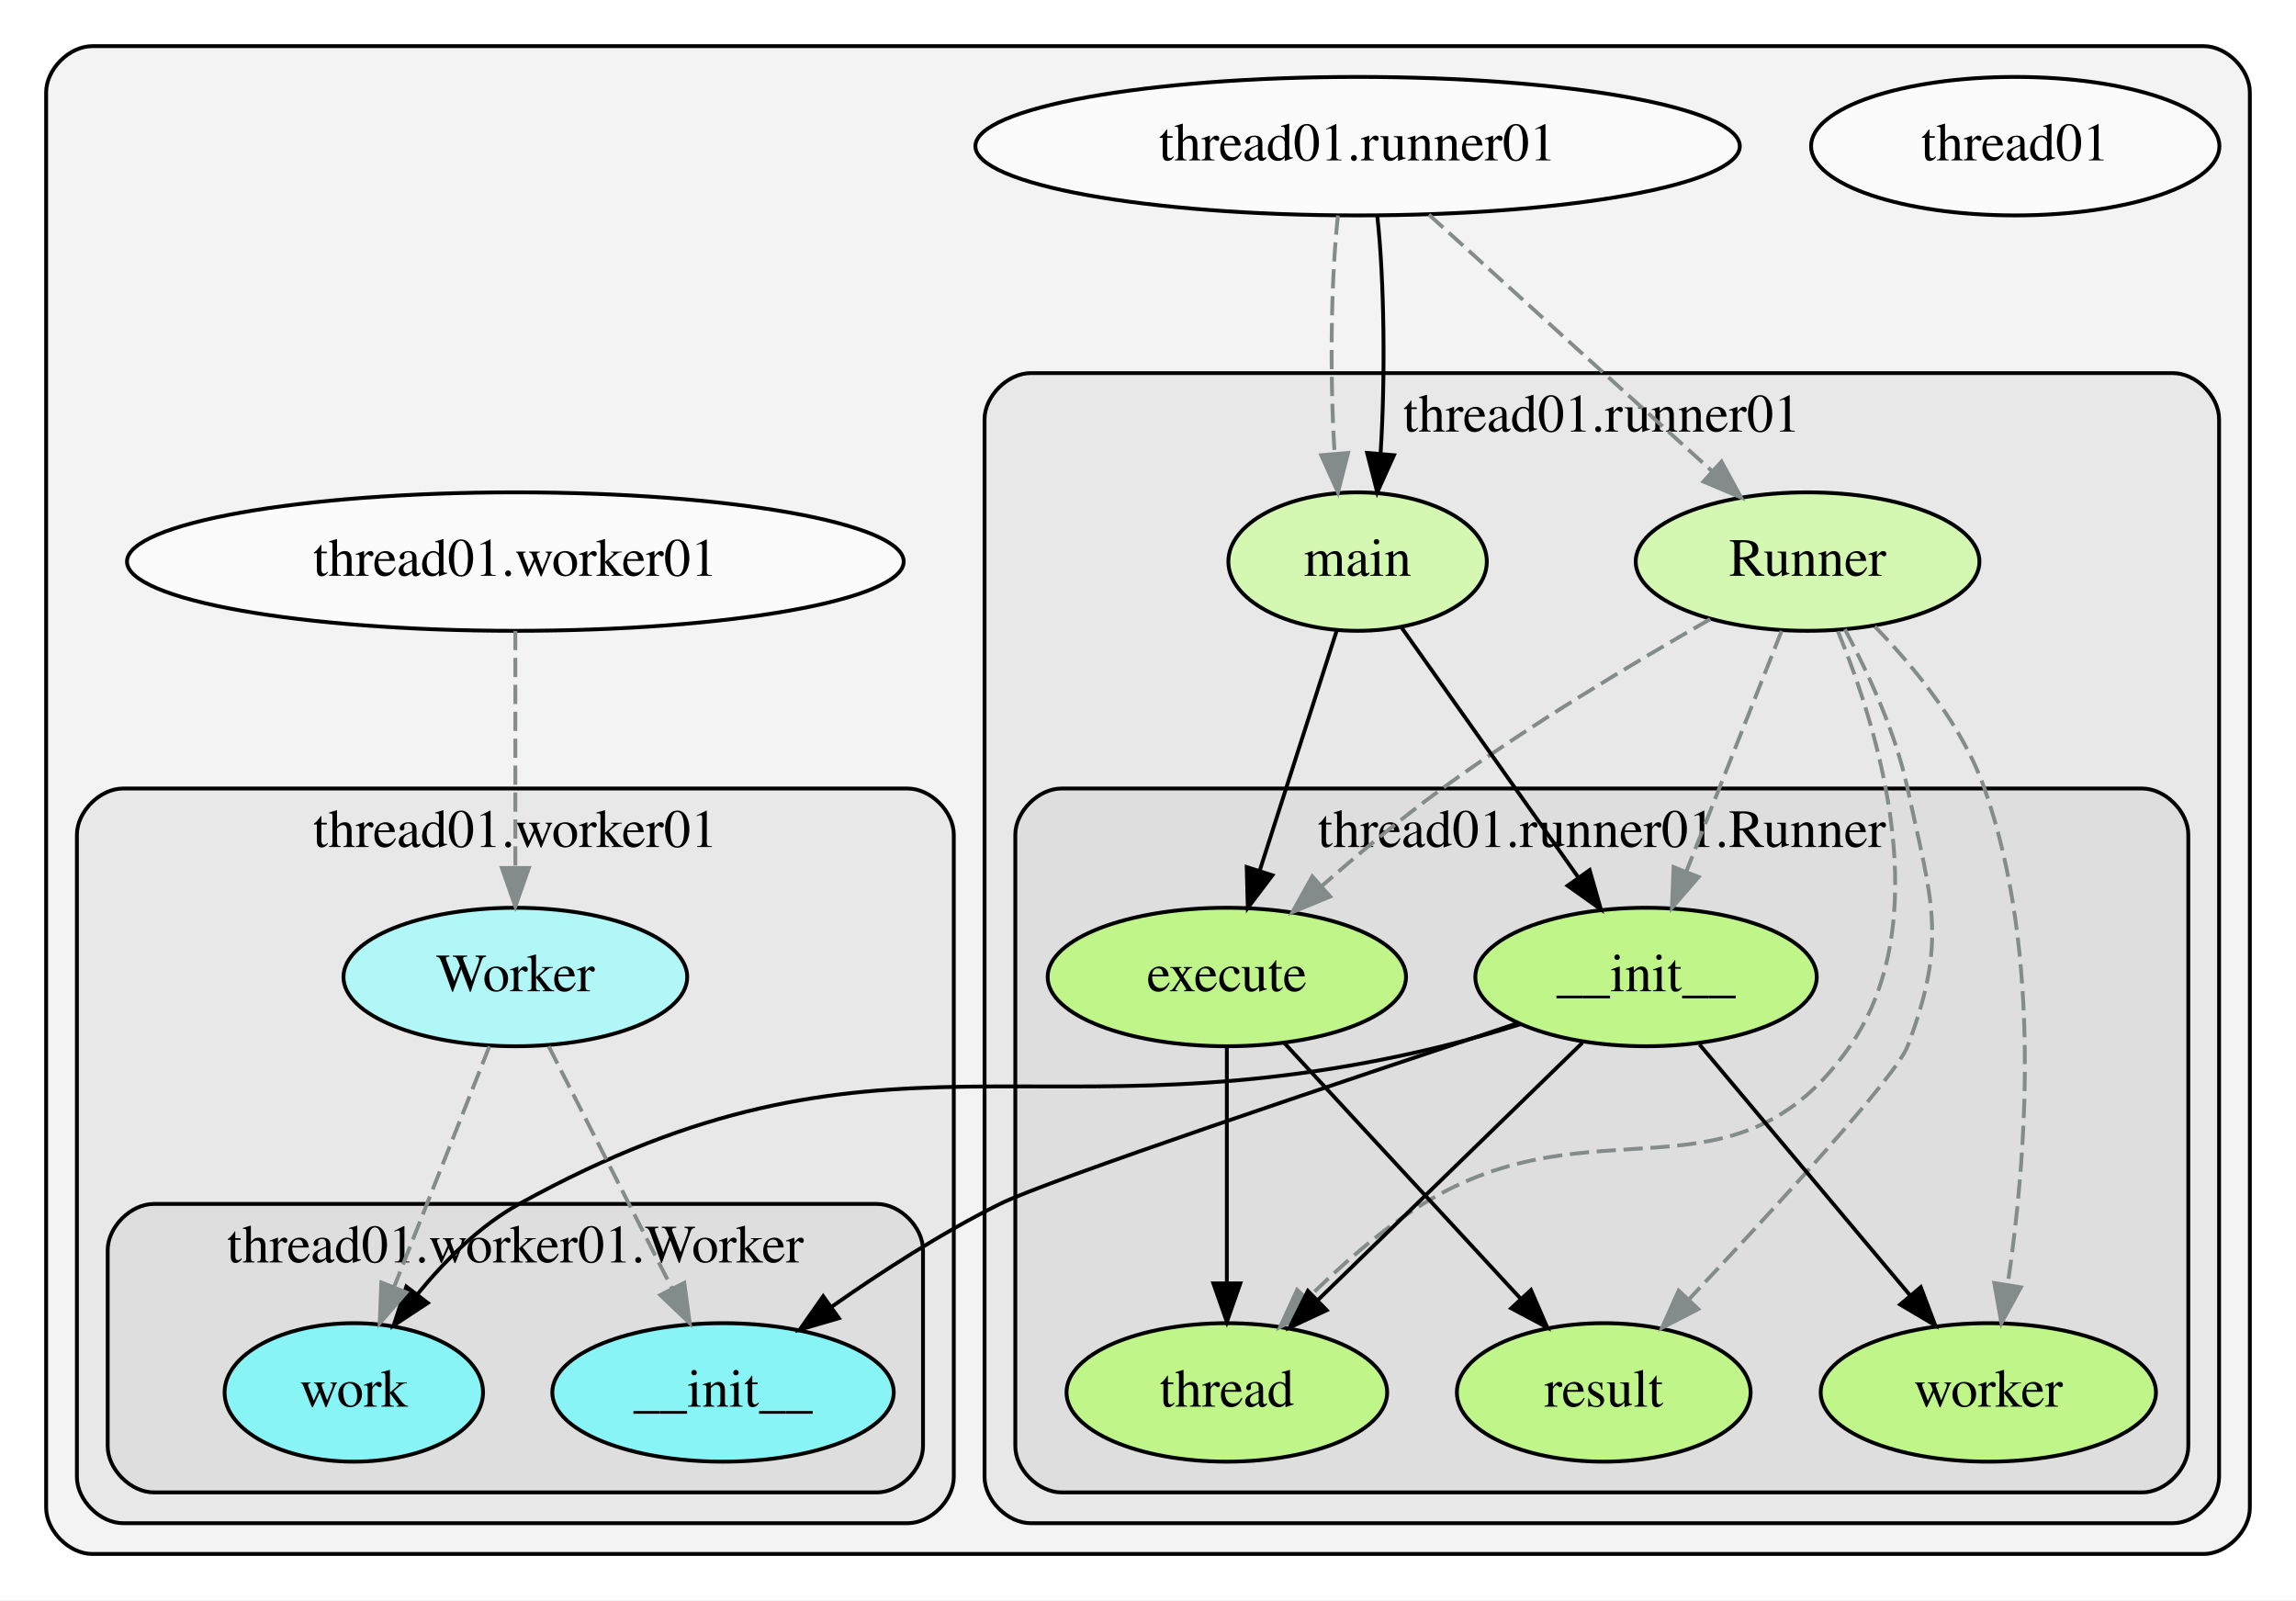
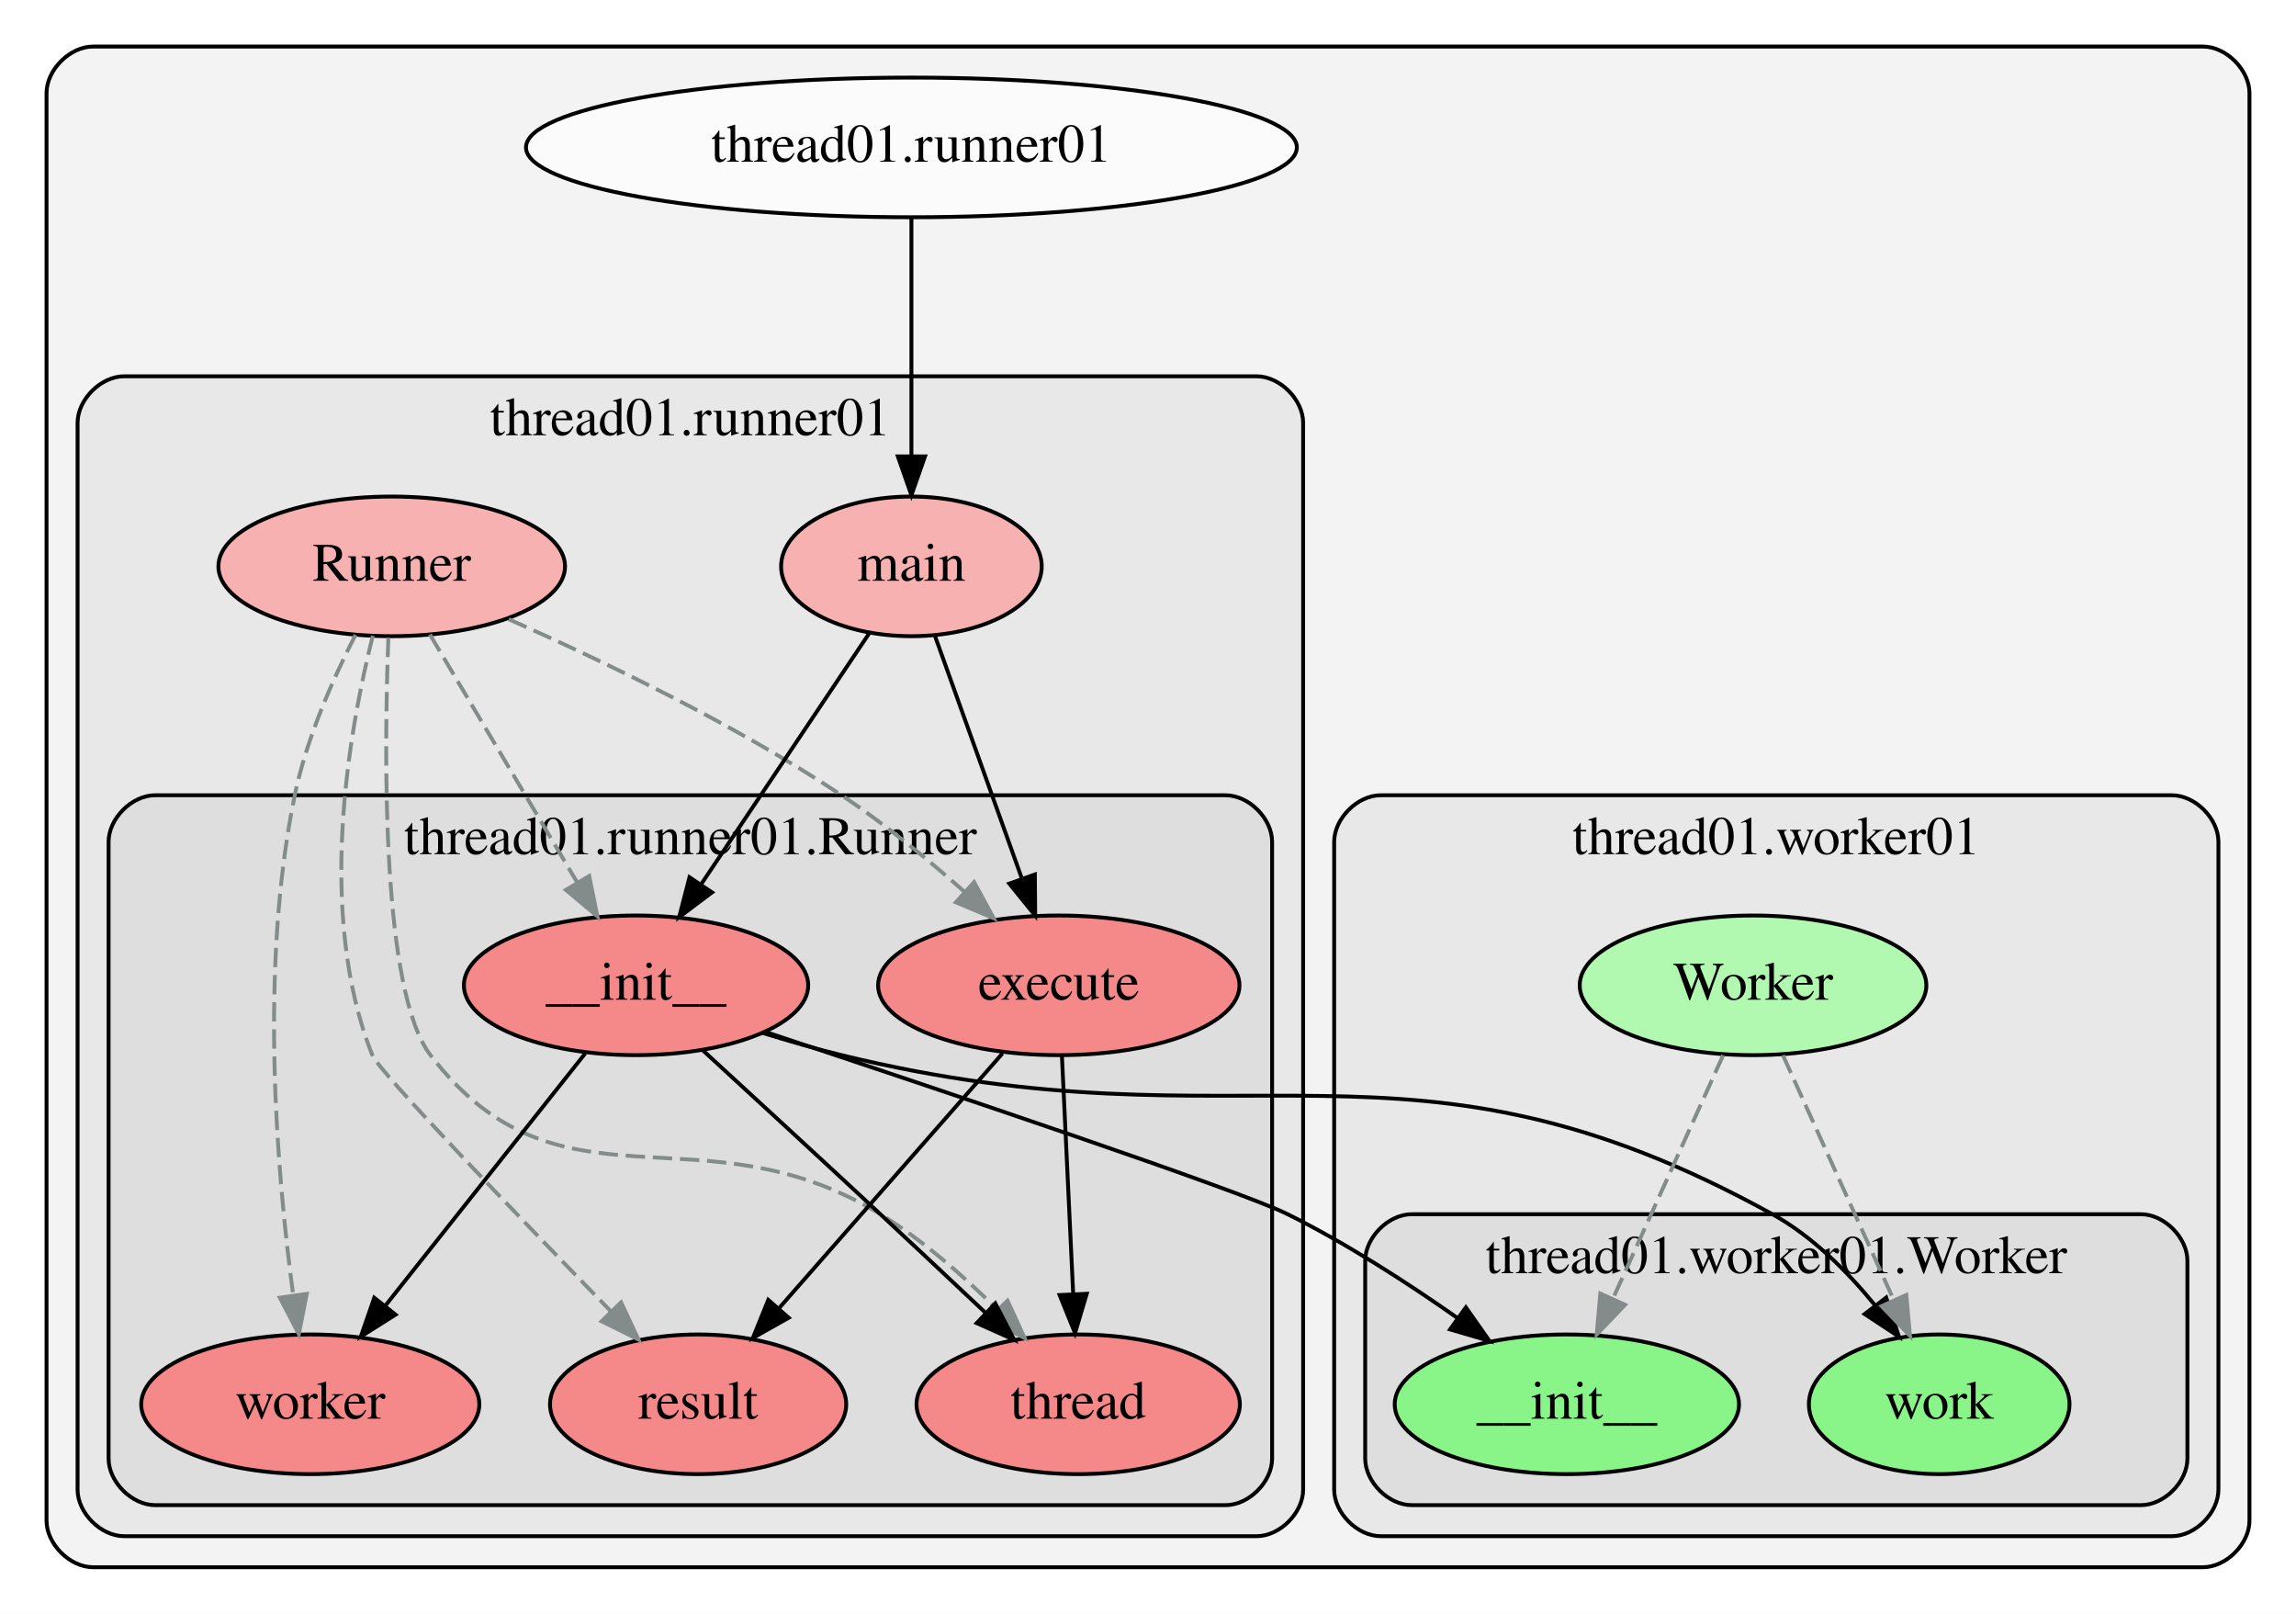
- <svg xmlns="http://www.w3.org/2000/svg" width="597pt" height="416pt" viewBox="0.00 0.00 597.00 416.00">
+ <svg xmlns="http://www.w3.org/2000/svg" width="592pt" height="416pt" viewBox="0.00 0.00 592.00 416.00">
  <g id="graph0" class="graph" transform="scale(1 1) rotate(0) translate(4 412)">
-     <polygon fill="white" stroke="transparent" points="-4,4 -4,-412 593,-412 593,4 -4,4" />
+     <polygon fill="white" stroke="transparent" points="-4,4 -4,-412 588,-412 588,4 -4,4" />
    <g id="clust1" class="cluster">
-       <path fill="#808080" fill-opacity="0.094" stroke="black" d="M20,-8C20,-8 569,-8 569,-8 575,-8 581,-14 581,-20 581,-20 581,-388 581,-388 581,-394 575,-400 569,-400 569,-400 20,-400 20,-400 14,-400 8,-394 8,-388 8,-388 8,-20 8,-20 8,-14 14,-8 20,-8" />
+       <path fill="#808080" fill-opacity="0.094" stroke="black" d="M20,-8C20,-8 564,-8 564,-8 570,-8 576,-14 576,-20 576,-20 576,-388 576,-388 576,-394 570,-400 564,-400 564,-400 20,-400 20,-400 14,-400 8,-394 8,-388 8,-388 8,-20 8,-20 8,-14 14,-8 20,-8" />
    </g>
    <g id="clust2" class="cluster">
-       <path fill="#808080" fill-opacity="0.094" stroke="black" d="M264,-16C264,-16 561,-16 561,-16 567,-16 573,-22 573,-28 573,-28 573,-303 573,-303 573,-309 567,-315 561,-315 561,-315 264,-315 264,-315 258,-315 252,-309 252,-303 252,-303 252,-28 252,-28 252,-22 258,-16 264,-16" />
-       <text text-anchor="middle" x="412.5" y="-299.8" font-family="Times,serif" font-size="14.00">thread01.runner01</text>
+       <path fill="#808080" fill-opacity="0.094" stroke="black" d="M28,-16C28,-16 320,-16 320,-16 326,-16 332,-22 332,-28 332,-28 332,-303 332,-303 332,-309 326,-315 320,-315 320,-315 28,-315 28,-315 22,-315 16,-309 16,-303 16,-303 16,-28 16,-28 16,-22 22,-16 28,-16" />
+       <text text-anchor="middle" x="174" y="-299.8" font-family="Times,serif" font-size="14.00">thread01.runner01</text>
    </g>
    <g id="clust3" class="cluster">
-       <path fill="#808080" fill-opacity="0.094" stroke="black" d="M272,-24C272,-24 553,-24 553,-24 559,-24 565,-30 565,-36 565,-36 565,-195 565,-195 565,-201 559,-207 553,-207 553,-207 272,-207 272,-207 266,-207 260,-201 260,-195 260,-195 260,-36 260,-36 260,-30 266,-24 272,-24" />
-       <text text-anchor="middle" x="412.5" y="-191.8" font-family="Times,serif" font-size="14.00">thread01.runner01.Runner</text>
+       <path fill="#808080" fill-opacity="0.094" stroke="black" d="M36,-24C36,-24 312,-24 312,-24 318,-24 324,-30 324,-36 324,-36 324,-195 324,-195 324,-201 318,-207 312,-207 312,-207 36,-207 36,-207 30,-207 24,-201 24,-195 24,-195 24,-36 24,-36 24,-30 30,-24 36,-24" />
+       <text text-anchor="middle" x="174" y="-191.8" font-family="Times,serif" font-size="14.00">thread01.runner01.Runner</text>
    </g>
    <g id="clust4" class="cluster">
-       <path fill="#808080" fill-opacity="0.094" stroke="black" d="M28,-16C28,-16 232,-16 232,-16 238,-16 244,-22 244,-28 244,-28 244,-195 244,-195 244,-201 238,-207 232,-207 232,-207 28,-207 28,-207 22,-207 16,-201 16,-195 16,-195 16,-28 16,-28 16,-22 22,-16 28,-16" />
-       <text text-anchor="middle" x="130" y="-191.8" font-family="Times,serif" font-size="14.00">thread01.worker01</text>
+       <path fill="#808080" fill-opacity="0.094" stroke="black" d="M352,-16C352,-16 556,-16 556,-16 562,-16 568,-22 568,-28 568,-28 568,-195 568,-195 568,-201 562,-207 556,-207 556,-207 352,-207 352,-207 346,-207 340,-201 340,-195 340,-195 340,-28 340,-28 340,-22 346,-16 352,-16" />
+       <text text-anchor="middle" x="454" y="-191.8" font-family="Times,serif" font-size="14.00">thread01.worker01</text>
    </g>
    <g id="clust5" class="cluster">
-       <path fill="#808080" fill-opacity="0.094" stroke="black" d="M36,-24C36,-24 224,-24 224,-24 230,-24 236,-30 236,-36 236,-36 236,-87 236,-87 236,-93 230,-99 224,-99 224,-99 36,-99 36,-99 30,-99 24,-93 24,-87 24,-87 24,-36 24,-36 24,-30 30,-24 36,-24" />
-       <text text-anchor="middle" x="130" y="-83.8" font-family="Times,serif" font-size="14.00">thread01.worker01.Worker</text>
+       <path fill="#808080" fill-opacity="0.094" stroke="black" d="M360,-24C360,-24 548,-24 548,-24 554,-24 560,-30 560,-36 560,-36 560,-87 560,-87 560,-93 554,-99 548,-99 548,-99 360,-99 360,-99 354,-99 348,-93 348,-87 348,-87 348,-36 348,-36 348,-30 354,-24 360,-24" />
+       <text text-anchor="middle" x="454" y="-83.8" font-family="Times,serif" font-size="14.00">thread01.worker01.Worker</text>
    </g>
    <g id="node1" class="node">
-       <ellipse fill="#ffffff" fill-opacity="0.698" stroke="black" cx="520" cy="-374" rx="53.09" ry="18" />
-       <text text-anchor="middle" x="520" y="-370.3" font-family="Times,serif" font-size="14.00" fill="#000000">thread01</text>
+       <ellipse fill="#ffffff" fill-opacity="0.698" stroke="black" cx="231" cy="-374" rx="99.38" ry="18" />
+       <text text-anchor="middle" x="231" y="-370.3" font-family="Times,serif" font-size="14.00" fill="#000000">thread01.runner01</text>
+     </g>
+     <g id="node3" class="node">
+       <ellipse fill="#ff9999" fill-opacity="0.698" stroke="black" cx="231" cy="-266" rx="33.6" ry="18" />
+       <text text-anchor="middle" x="231" y="-262.3" font-family="Times,serif" font-size="14.00" fill="#000000">main</text>
+     </g>
+     <g id="edge16" class="edge">
+       <path fill="none" stroke="#000000" d="M231,-355.97C231,-339.38 231,-313.88 231,-294.43" />
+       <polygon fill="#000000" stroke="#000000" points="234.5,-294.34 231,-284.34 227.5,-294.34 234.5,-294.34" />
    </g>
    <g id="node2" class="node">
-       <ellipse fill="#ffffff" fill-opacity="0.698" stroke="black" cx="349" cy="-374" rx="99.38" ry="18" />
-       <text text-anchor="middle" x="349" y="-370.3" font-family="Times,serif" font-size="14.00" fill="#000000">thread01.runner01</text>
+       <ellipse fill="#ff9999" fill-opacity="0.698" stroke="black" cx="97" cy="-266" rx="44.69" ry="18" />
+       <text text-anchor="middle" x="97" y="-262.3" font-family="Times,serif" font-size="14.00" fill="#000000">Runner</text>
    </g>
    <g id="node4" class="node">
-       <ellipse fill="#ccff99" fill-opacity="0.698" stroke="black" cx="466" cy="-266" rx="44.69" ry="18" />
-       <text text-anchor="middle" x="466" y="-262.3" font-family="Times,serif" font-size="14.00" fill="#000000">Runner</text>
+       <ellipse fill="#ff6565" fill-opacity="0.698" stroke="black" cx="160" cy="-158" rx="44.39" ry="18" />
+       <text text-anchor="middle" x="160" y="-154.3" font-family="Times,serif" font-size="14.00" fill="#000000">__init__</text>
    </g>
    <g id="edge1" class="edge">
-       <path fill="none" stroke="#838b8b" stroke-dasharray="5,2" d="M367.54,-356.2C387.4,-338.21 419.02,-309.57 441.05,-289.61" />
-       <polygon fill="#838b8b" stroke="#838b8b" points="443.63,-291.99 448.69,-282.68 438.93,-286.8 443.63,-291.99" />
+       <path fill="none" stroke="#838b8b" stroke-dasharray="5,2" d="M106.84,-248.44C117,-231.35 132.98,-204.46 144.77,-184.62" />
+       <polygon fill="#838b8b" stroke="#838b8b" points="147.92,-186.18 150.02,-175.8 141.9,-182.6 147.92,-186.18" />
    </g>
    <g id="node5" class="node">
-       <ellipse fill="#ccff99" fill-opacity="0.698" stroke="black" cx="349" cy="-266" rx="33.6" ry="18" />
-       <text text-anchor="middle" x="349" y="-262.3" font-family="Times,serif" font-size="14.00" fill="#000000">main</text>
+       <ellipse fill="#ff6565" fill-opacity="0.698" stroke="black" cx="269" cy="-158" rx="46.59" ry="18" />
+       <text text-anchor="middle" x="269" y="-154.3" font-family="Times,serif" font-size="14.00" fill="#000000">execute</text>
    </g>
    <g id="edge2" class="edge">
-       <path fill="none" stroke="#838b8b" stroke-dasharray="5,2" d="M343.89,-355.97C342.04,-339.28 341.76,-313.58 343.03,-294.08" />
-       <polygon fill="#838b8b" stroke="#838b8b" points="346.52,-294.25 343.89,-283.99 339.55,-293.65 346.52,-294.25" />
+       <path fill="none" stroke="#838b8b" stroke-dasharray="5,2" d="M127.18,-252.37C151.27,-241.71 185.43,-225.31 213,-207 224,-199.7 235.23,-190.49 244.71,-182.09" />
+       <polygon fill="#838b8b" stroke="#838b8b" points="247.16,-184.6 252.22,-175.29 242.46,-179.41 247.16,-184.6" />
    </g>
-     <g id="edge19" class="edge">
-       <path fill="none" stroke="#000000" d="M354.11,-355.97C355.96,-339.28 356.24,-313.58 354.97,-294.08" />
-       <polygon fill="#000000" stroke="#000000" points="358.45,-293.65 354.11,-283.99 351.48,-294.25 358.45,-293.65" />
+     <g id="node6" class="node">
+       <ellipse fill="#ff6565" fill-opacity="0.698" stroke="black" cx="176" cy="-50" rx="38.19" ry="18" />
+       <text text-anchor="middle" x="176" y="-46.3" font-family="Times,serif" font-size="14.00" fill="#000000">result</text>
    </g>
-     <g id="node3" class="node">
-       <ellipse fill="#ffffff" fill-opacity="0.698" stroke="black" cx="130" cy="-266" rx="100.98" ry="18" />
-       <text text-anchor="middle" x="130" y="-262.3" font-family="Times,serif" font-size="14.00" fill="#000000">thread01.worker01</text>
+     <g id="edge3" class="edge">
+       <path fill="none" stroke="#838b8b" stroke-dasharray="5,2" d="M92.12,-248.1C85.9,-223.37 77.56,-176.33 92,-140 93.64,-135.86 129.16,-98.97 153.48,-74" />
+       <polygon fill="#838b8b" stroke="#838b8b" points="156.14,-76.29 160.62,-66.69 151.13,-71.4 156.14,-76.29" />
+     </g>
+     <g id="node7" class="node">
+       <ellipse fill="#ff6565" fill-opacity="0.698" stroke="black" cx="274" cy="-50" rx="41.69" ry="18" />
+       <text text-anchor="middle" x="274" y="-46.3" font-family="Times,serif" font-size="14.00" fill="#000000">thread</text>
+     </g>
+     <g id="edge5" class="edge">
+       <path fill="none" stroke="#838b8b" stroke-dasharray="5,2" d="M96.14,-247.63C94.99,-217.31 94.39,-156.4 107,-140 140.33,-96.65 176.31,-127.46 223,-99 233.92,-92.34 244.48,-83.05 253.13,-74.42" />
+       <polygon fill="#838b8b" stroke="#838b8b" points="255.78,-76.71 260.19,-67.08 250.74,-71.85 255.78,-76.71" />
+     </g>
+     <g id="node8" class="node">
+       <ellipse fill="#ff6565" fill-opacity="0.698" stroke="black" cx="76" cy="-50" rx="43.59" ry="18" />
+       <text text-anchor="middle" x="76" y="-46.3" font-family="Times,serif" font-size="14.00" fill="#000000">worker</text>
+     </g>
+     <g id="edge4" class="edge">
+       <path fill="none" stroke="#838b8b" stroke-dasharray="5,2" d="M87.66,-248.34C81.88,-237.06 75.01,-221.6 72,-207 62.84,-162.62 67.36,-109.63 71.59,-78.23" />
+       <polygon fill="#838b8b" stroke="#838b8b" points="75.09,-78.47 73.05,-68.08 68.16,-77.48 75.09,-78.47" />
+     </g>
+     <g id="edge14" class="edge">
+       <path fill="none" stroke="#000000" d="M220.22,-248.9C208.66,-231.65 190.16,-204.03 176.72,-183.96" />
+       <polygon fill="#000000" stroke="#000000" points="179.59,-181.96 171.12,-175.6 173.78,-185.86 179.59,-181.96" />
+     </g>
+     <g id="edge15" class="edge">
+       <path fill="none" stroke="#000000" d="M237.11,-247.97C243.14,-231.12 252.47,-205.1 259.48,-185.54" />
+       <polygon fill="#000000" stroke="#000000" points="262.83,-186.58 262.91,-175.99 256.24,-184.22 262.83,-186.58" />
+     </g>
+     <g id="edge10" class="edge">
+       <path fill="none" stroke="#000000" d="M177.16,-141.3C189.85,-129.66 207.55,-113.38 223,-99 231.86,-90.75 241.54,-81.66 250.06,-73.63" />
+       <polygon fill="#000000" stroke="#000000" points="252.63,-76.02 257.51,-66.61 247.83,-70.93 252.63,-76.02" />
+     </g>
+     <g id="edge8" class="edge">
+       <path fill="none" stroke="#000000" d="M146.88,-140.44C133.07,-123.01 111.19,-95.4 95.39,-75.47" />
+       <polygon fill="#000000" stroke="#000000" points="97.99,-73.11 89.03,-67.45 92.5,-77.46 97.99,-73.11" />
+     </g>
+     <g id="node10" class="node">
+       <ellipse fill="#65ff65" fill-opacity="0.698" stroke="black" cx="400" cy="-50" rx="44.39" ry="18" />
+       <text text-anchor="middle" x="400" y="-46.3" font-family="Times,serif" font-size="14.00" fill="#000000">__init__</text>
+     </g>
+     <g id="edge9" class="edge">
+       <path fill="none" stroke="#000000" d="M193.48,-145.95C238.85,-130.9 315.66,-105.12 328,-99 343.09,-91.52 358.78,-81.38 371.64,-72.35" />
+       <polygon fill="#000000" stroke="#000000" points="373.96,-74.99 380.05,-66.32 369.88,-69.3 373.96,-74.99" />
    </g>
    <g id="node11" class="node">
-       <ellipse fill="#99feff" fill-opacity="0.698" stroke="black" cx="130" cy="-158" rx="44.69" ry="18" />
-       <text text-anchor="middle" x="130" y="-154.3" font-family="Times,serif" font-size="14.00" fill="#000000">Worker</text>
+       <ellipse fill="#65ff65" fill-opacity="0.698" stroke="black" cx="496" cy="-50" rx="33.6" ry="18" />
+       <text text-anchor="middle" x="496" y="-46.3" font-family="Times,serif" font-size="14.00" fill="#000000">work</text>
    </g>
-     <g id="edge8" class="edge">
-       <path fill="none" stroke="#838b8b" stroke-dasharray="5,2" d="M130,-247.97C130,-231.38 130,-205.88 130,-186.43" />
-       <polygon fill="#838b8b" stroke="#838b8b" points="133.5,-186.34 130,-176.34 126.5,-186.34 133.5,-186.34" />
+     <g id="edge11" class="edge">
+       <path fill="none" stroke="#000000" d="M192.59,-145.75C199.29,-143.66 206.34,-141.63 213,-140 318.12,-114.3 358.28,-151.33 453,-99 463.24,-93.34 472.29,-84.3 479.41,-75.58" />
+       <polygon fill="#000000" stroke="#000000" points="482.34,-77.51 485.63,-67.43 476.78,-73.26 482.34,-77.51" />
    </g>
-     <g id="node6" class="node">
-       <ellipse fill="#b2ff65" fill-opacity="0.698" stroke="black" cx="424" cy="-158" rx="44.39" ry="18" />
-       <text text-anchor="middle" x="424" y="-154.3" font-family="Times,serif" font-size="14.00" fill="#000000">__init__</text>
+     <g id="edge13" class="edge">
+       <path fill="none" stroke="#000000" d="M254.47,-140.44C239.02,-122.83 214.46,-94.83 196.93,-74.85" />
+       <polygon fill="#000000" stroke="#000000" points="199.35,-72.31 190.12,-67.1 194.09,-76.92 199.35,-72.31" />
    </g>
-     <g id="edge3" class="edge">
-       <path fill="none" stroke="#838b8b" stroke-dasharray="5,2" d="M459.25,-247.97C452.58,-231.12 442.27,-205.1 434.52,-185.54" />
-       <polygon fill="#838b8b" stroke="#838b8b" points="437.67,-184 430.73,-175.99 431.16,-186.57 437.67,-184" />
-     </g>
-     <g id="node7" class="node">
-       <ellipse fill="#b2ff65" fill-opacity="0.698" stroke="black" cx="315" cy="-158" rx="46.59" ry="18" />
-       <text text-anchor="middle" x="315" y="-154.3" font-family="Times,serif" font-size="14.00" fill="#000000">execute</text>
-     </g>
-     <g id="edge4" class="edge">
-       <path fill="none" stroke="#838b8b" stroke-dasharray="5,2" d="M440.69,-251.03C421.13,-239.89 393.67,-223.47 371,-207 360.32,-199.24 349.15,-189.94 339.63,-181.6" />
-       <polygon fill="#838b8b" stroke="#838b8b" points="341.86,-178.91 332.06,-174.88 337.22,-184.14 341.86,-178.91" />
-     </g>
-     <g id="node8" class="node">
-       <ellipse fill="#b2ff65" fill-opacity="0.698" stroke="black" cx="413" cy="-50" rx="38.19" ry="18" />
-       <text text-anchor="middle" x="413" y="-46.3" font-family="Times,serif" font-size="14.00" fill="#000000">result</text>
-     </g>
-     <g id="edge5" class="edge">
-       <path fill="none" stroke="#838b8b" stroke-dasharray="5,2" d="M475.71,-248.39C481.72,-237.13 488.86,-221.68 492,-207 498.23,-177.88 502.57,-167.84 492,-140 489,-132.1 457.6,-97.99 435.31,-74.36" />
-       <polygon fill="#838b8b" stroke="#838b8b" points="437.57,-71.66 428.15,-66.81 432.49,-76.47 437.57,-71.66" />
+     <g id="edge12" class="edge">
+       <path fill="none" stroke="#000000" d="M269.8,-139.97C270.59,-123.38 271.79,-97.88 272.71,-78.43" />
+       <polygon fill="#000000" stroke="#000000" points="276.21,-78.49 273.18,-68.34 269.21,-78.16 276.21,-78.49" />
    </g>
    <g id="node9" class="node">
-       <ellipse fill="#b2ff65" fill-opacity="0.698" stroke="black" cx="315" cy="-50" rx="41.69" ry="18" />
-       <text text-anchor="middle" x="315" y="-46.3" font-family="Times,serif" font-size="14.00" fill="#000000">thread</text>
+       <ellipse fill="#99ff99" fill-opacity="0.698" stroke="black" cx="448" cy="-158" rx="44.69" ry="18" />
+       <text text-anchor="middle" x="448" y="-154.3" font-family="Times,serif" font-size="14.00" fill="#000000">Worker</text>
+     </g>
+     <g id="edge6" class="edge">
+       <path fill="none" stroke="#838b8b" stroke-dasharray="5,2" d="M440.29,-139.97C432.63,-123.05 420.77,-96.86 411.9,-77.28" />
+       <polygon fill="#838b8b" stroke="#838b8b" points="415.01,-75.65 407.69,-67.99 408.63,-78.54 415.01,-75.65" />
    </g>
    <g id="edge7" class="edge">
-       <path fill="none" stroke="#838b8b" stroke-dasharray="5,2" d="M473.91,-247.86C484.54,-221.99 499.66,-172.53 477,-140 446.94,-96.85 410.71,-126.69 366,-99 355.13,-92.27 344.58,-82.96 335.92,-74.34" />
-       <polygon fill="#838b8b" stroke="#838b8b" points="338.31,-71.77 328.85,-67.01 333.28,-76.64 338.31,-71.77" />
-     </g>
-     <g id="node10" class="node">
-       <ellipse fill="#b2ff65" fill-opacity="0.698" stroke="black" cx="513" cy="-50" rx="43.59" ry="18" />
-       <text text-anchor="middle" x="513" y="-46.3" font-family="Times,serif" font-size="14.00" fill="#000000">worker</text>
-     </g>
-     <g id="edge6" class="edge">
-       <path fill="none" stroke="#838b8b" stroke-dasharray="5,2" d="M483.49,-249.11C493.95,-238.37 506.28,-223.24 512,-207 527.19,-163.85 522.77,-109.73 518.01,-77.9" />
-       <polygon fill="#838b8b" stroke="#838b8b" points="521.46,-77.32 516.4,-68.01 514.55,-78.44 521.46,-77.32" />
-     </g>
-     <g id="edge17" class="edge">
-       <path fill="none" stroke="#000000" d="M360.39,-248.9C372.6,-231.65 392.14,-204.03 406.34,-183.96" />
-       <polygon fill="#000000" stroke="#000000" points="409.34,-185.79 412.25,-175.6 403.62,-181.74 409.34,-185.79" />
-     </g>
-     <g id="edge18" class="edge">
-       <path fill="none" stroke="#000000" d="M343.54,-247.97C338.13,-231.12 329.79,-205.1 323.51,-185.54" />
-       <polygon fill="#000000" stroke="#000000" points="326.84,-184.44 320.45,-175.99 320.17,-186.58 326.84,-184.44" />
-     </g>
-     <g id="edge13" class="edge">
-       <path fill="none" stroke="#000000" d="M407.45,-140.9C389.09,-123.05 359.34,-94.12 338.57,-73.92" />
-       <polygon fill="#000000" stroke="#000000" points="340.96,-71.37 331.35,-66.9 336.08,-76.38 340.96,-71.37" />
-     </g>
-     <g id="edge11" class="edge">
-       <path fill="none" stroke="#000000" d="M437.91,-140.44C452.6,-122.94 475.92,-95.16 492.68,-75.2" />
-       <polygon fill="#000000" stroke="#000000" points="495.44,-77.36 499.19,-67.45 490.08,-72.85 495.44,-77.36" />
-     </g>
-     <g id="node12" class="node">
-       <ellipse fill="#65feff" fill-opacity="0.698" stroke="black" cx="184" cy="-50" rx="44.39" ry="18" />
-       <text text-anchor="middle" x="184" y="-46.3" font-family="Times,serif" font-size="14.00" fill="#000000">__init__</text>
-     </g>
-     <g id="edge12" class="edge">
-       <path fill="none" stroke="#000000" d="M390.52,-145.95C345.15,-130.9 268.34,-105.12 256,-99 240.91,-91.52 225.22,-81.38 212.36,-72.35" />
-       <polygon fill="#000000" stroke="#000000" points="214.12,-69.3 203.95,-66.32 210.04,-74.99 214.12,-69.3" />
-     </g>
-     <g id="node13" class="node">
-       <ellipse fill="#65feff" fill-opacity="0.698" stroke="black" cx="88" cy="-50" rx="33.6" ry="18" />
-       <text text-anchor="middle" x="88" y="-46.3" font-family="Times,serif" font-size="14.00" fill="#000000">work</text>
-     </g>
-     <g id="edge14" class="edge">
-       <path fill="none" stroke="#000000" d="M391.41,-145.75C384.71,-143.66 377.66,-141.63 371,-140 265.88,-114.3 225.72,-151.33 131,-99 120.76,-93.34 111.71,-84.3 104.59,-75.58" />
-       <polygon fill="#000000" stroke="#000000" points="107.22,-73.26 98.37,-67.43 101.66,-77.51 107.22,-73.26" />
-     </g>
-     <g id="edge16" class="edge">
-       <path fill="none" stroke="#000000" d="M329.88,-140.9C346.24,-123.21 372.66,-94.63 391.32,-74.45" />
-       <polygon fill="#000000" stroke="#000000" points="394.08,-76.62 398.3,-66.9 388.94,-71.87 394.08,-76.62" />
-     </g>
-     <g id="edge15" class="edge">
-       <path fill="none" stroke="#000000" d="M315,-139.97C315,-123.38 315,-97.88 315,-78.43" />
-       <polygon fill="#000000" stroke="#000000" points="318.5,-78.34 315,-68.34 311.5,-78.34 318.5,-78.34" />
-     </g>
-     <g id="edge9" class="edge">
-       <path fill="none" stroke="#838b8b" stroke-dasharray="5,2" d="M138.68,-139.97C147.34,-122.97 160.76,-96.62 170.75,-77.01" />
-       <polygon fill="#838b8b" stroke="#838b8b" points="173.92,-78.49 175.35,-67.99 167.69,-75.31 173.92,-78.49" />
-     </g>
-     <g id="edge10" class="edge">
-       <path fill="none" stroke="#838b8b" stroke-dasharray="5,2" d="M123.25,-139.97C116.58,-123.12 106.27,-97.1 98.52,-77.54" />
-       <polygon fill="#838b8b" stroke="#838b8b" points="101.67,-76 94.73,-67.99 95.16,-78.57 101.67,-76" />
+       <path fill="none" stroke="#838b8b" stroke-dasharray="5,2" d="M455.71,-139.97C463.42,-122.95 475.37,-96.55 484.26,-76.93" />
+       <polygon fill="#838b8b" stroke="#838b8b" points="487.53,-78.19 488.47,-67.64 481.15,-75.3 487.53,-78.19" />
    </g>
  </g>
</svg>
